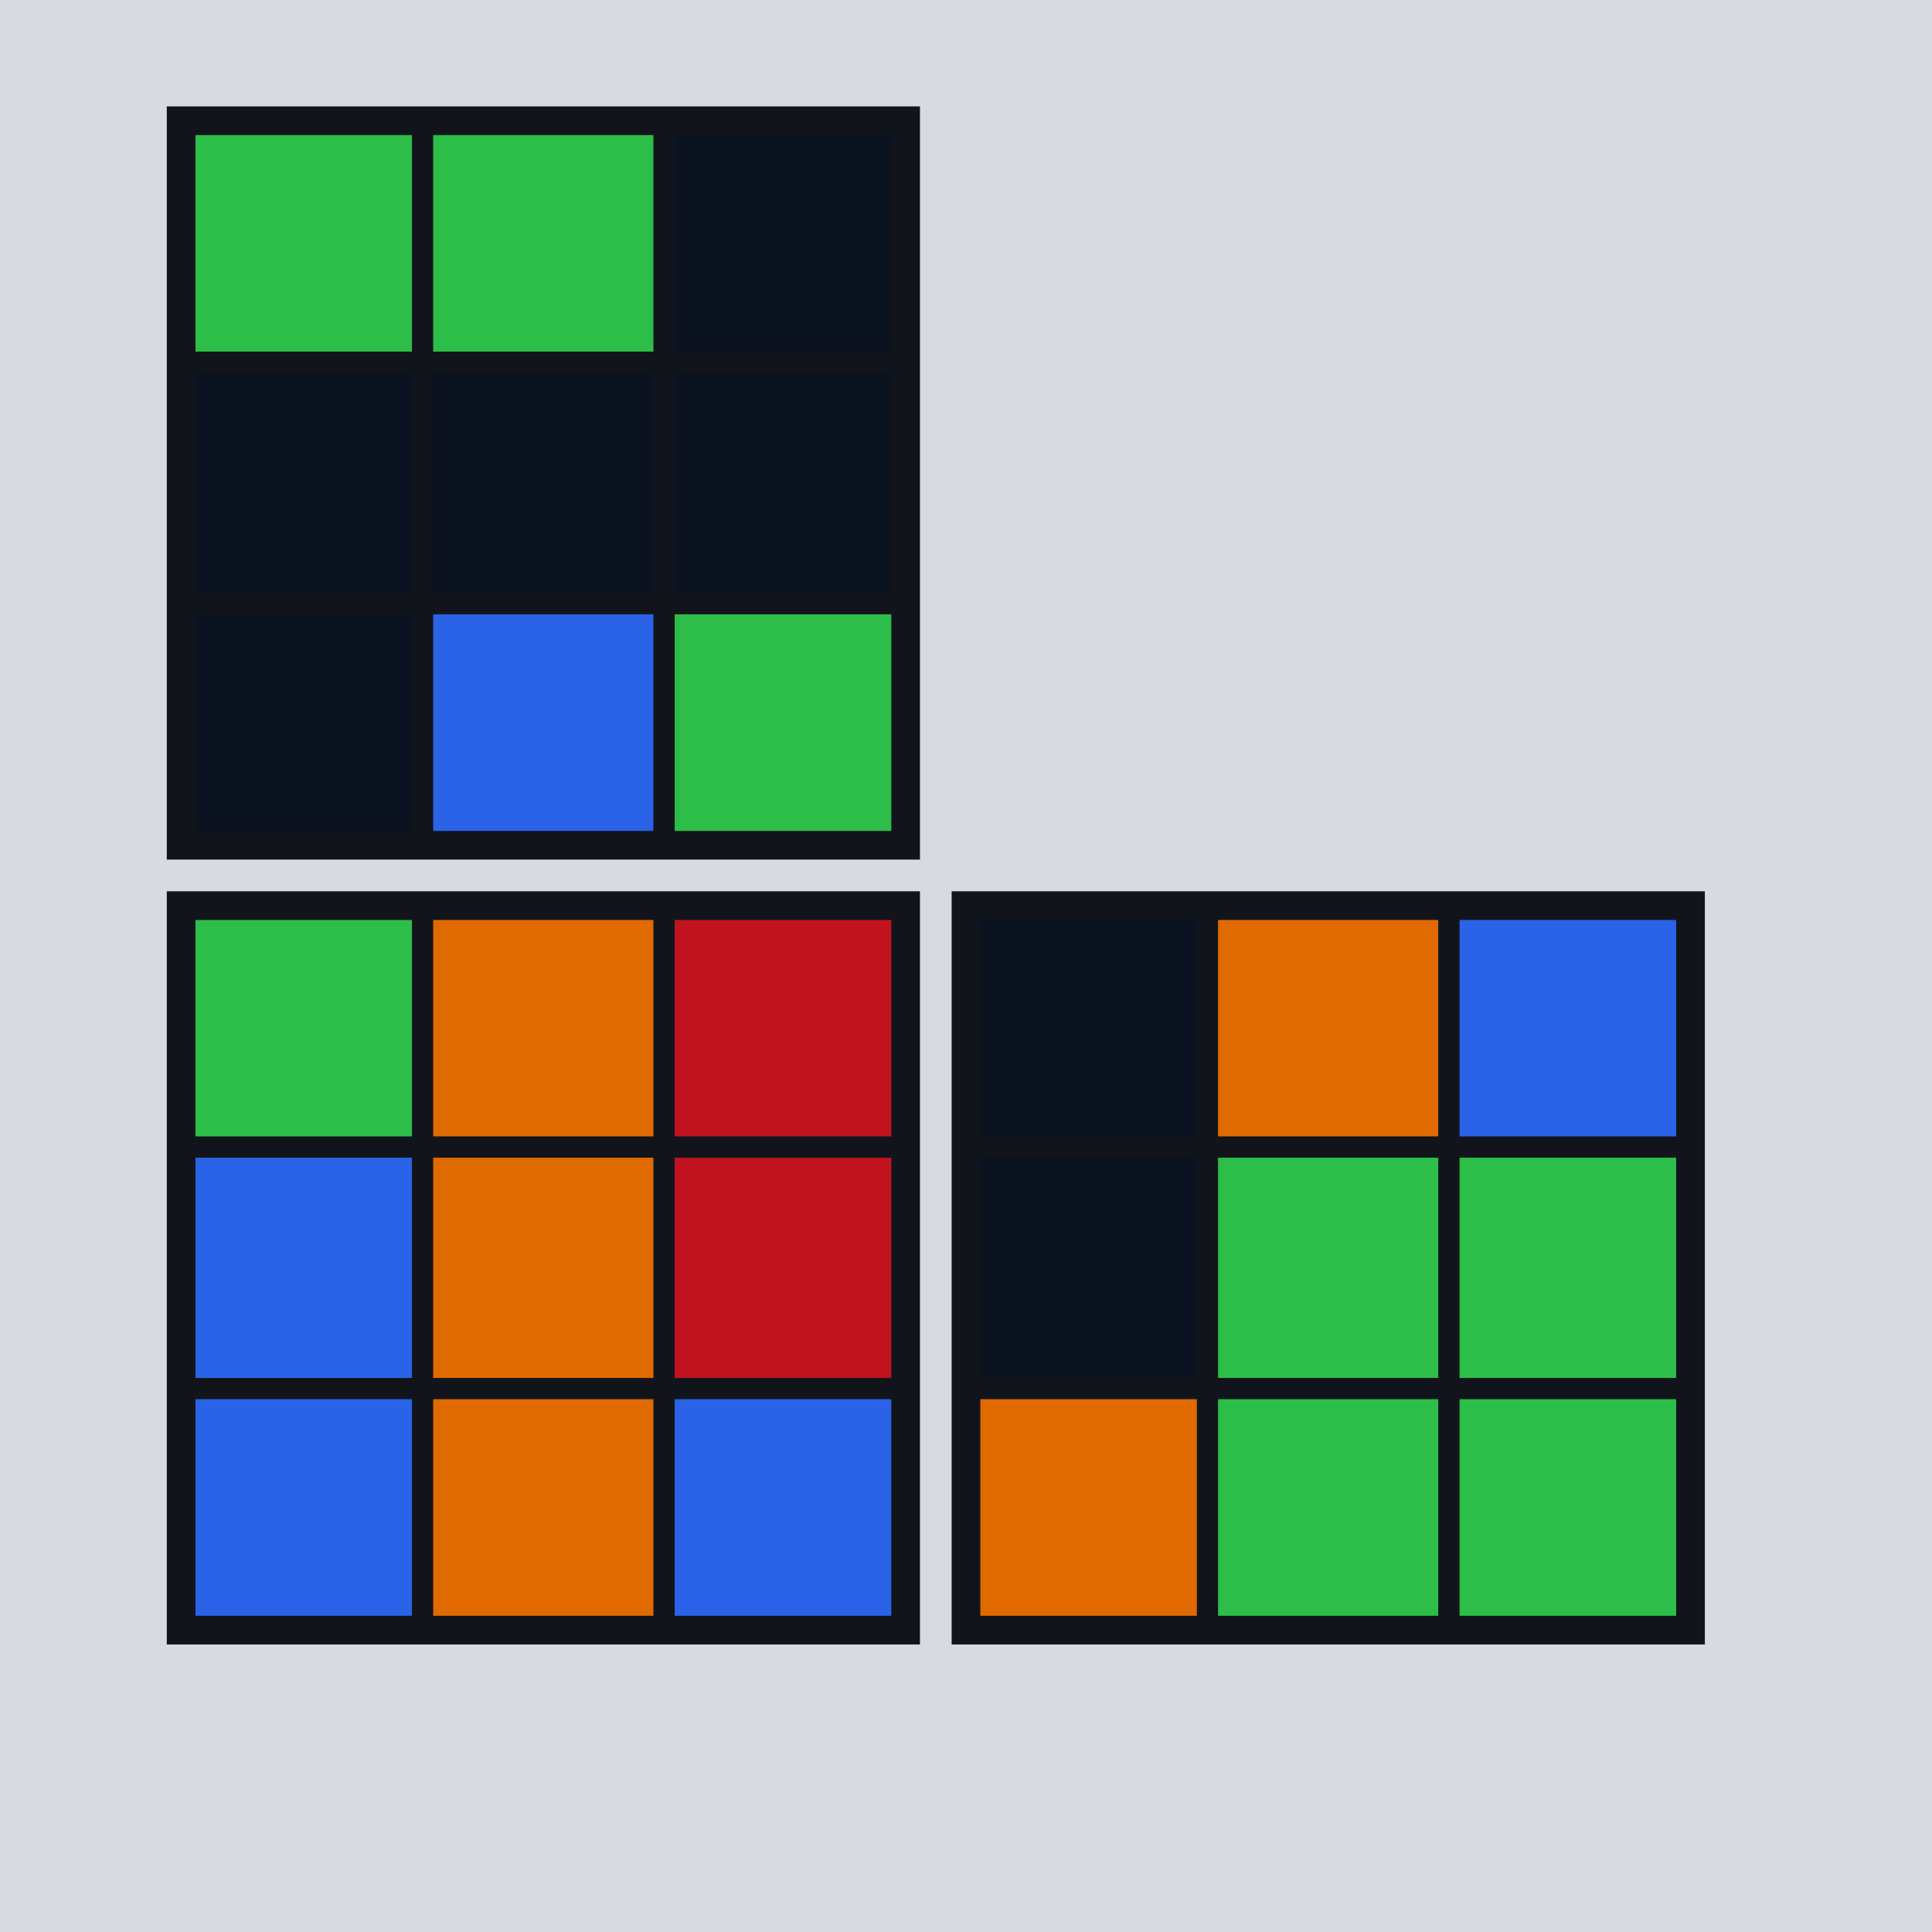
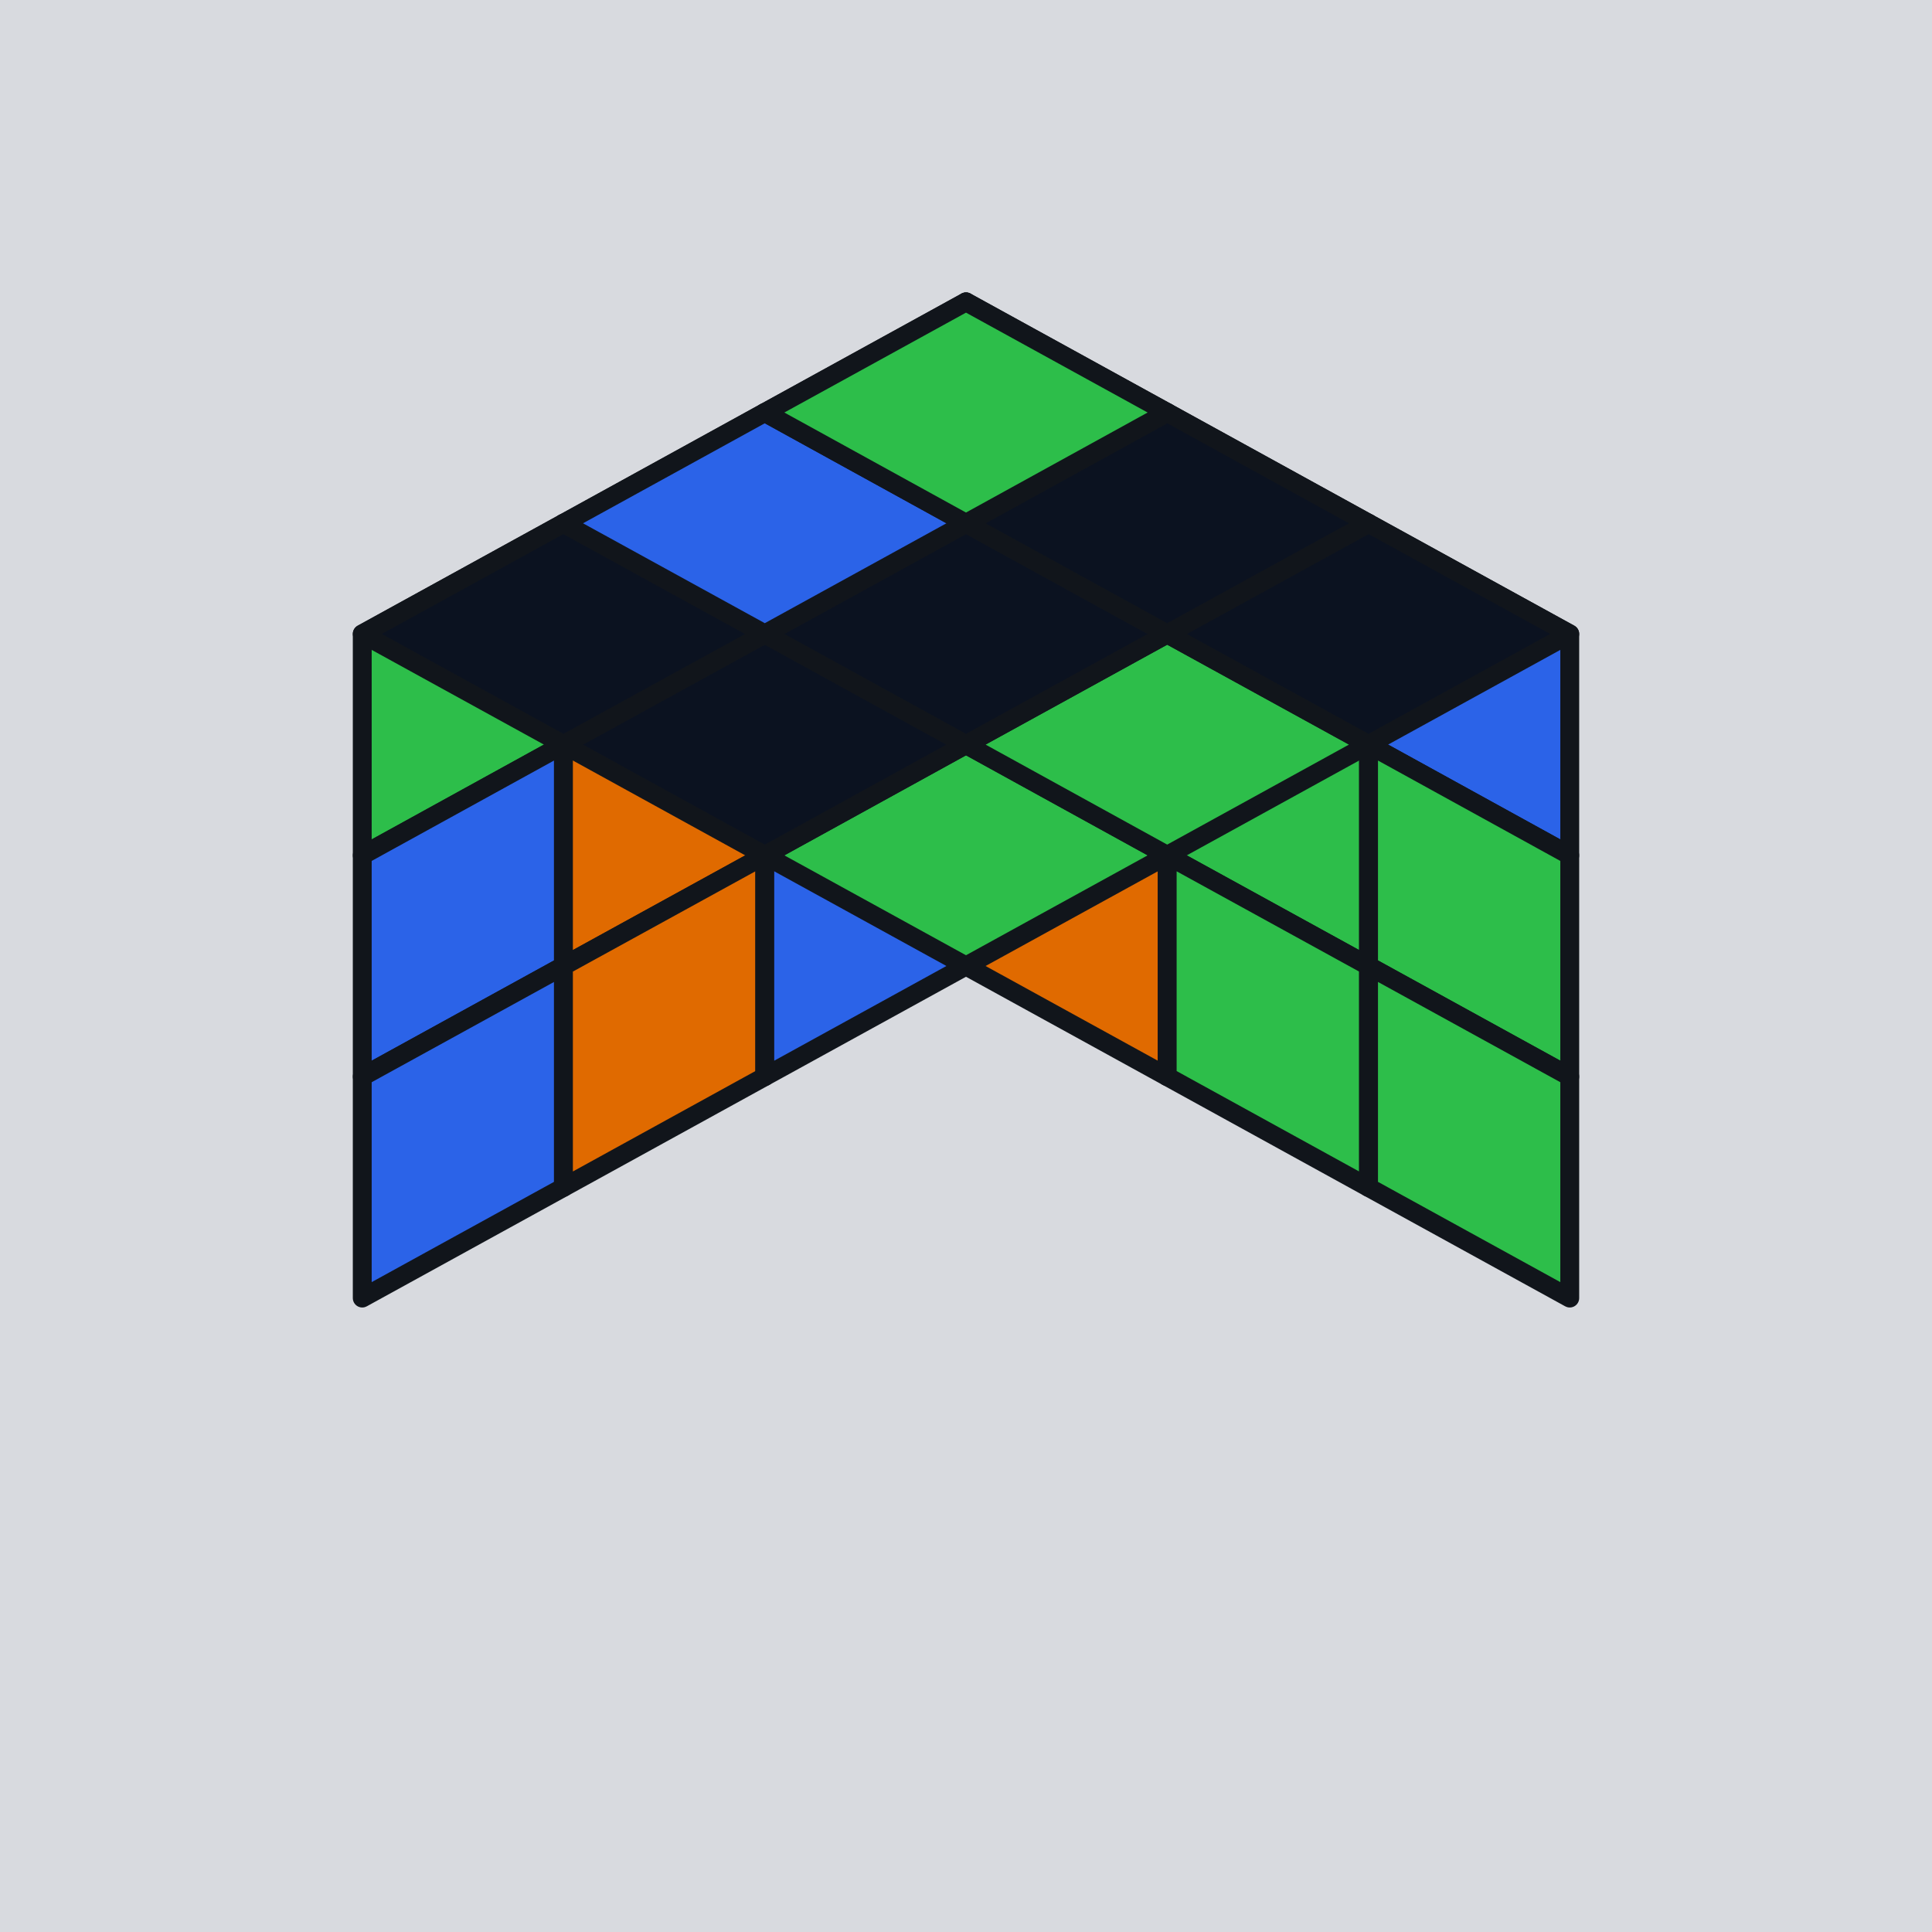
<svg xmlns="http://www.w3.org/2000/svg" viewBox="0 0 128 128">
  <rect x="0" y="0" width="128" height="128" fill="#D8DADF" />
-   <rect x="12" y="8" width="16" height="16" fill="#2DBE4A" stroke="#11151B" stroke-width="1.4" />
-   <rect x="28" y="8" width="16" height="16" fill="#2DBE4A" stroke="#11151B" stroke-width="1.4" />
-   <rect x="44" y="8" width="16" height="16" fill="#0B1220" stroke="#11151B" stroke-width="1.4" />
-   <rect x="12" y="24" width="16" height="16" fill="#0B1220" stroke="#11151B" stroke-width="1.4" />
-   <rect x="28" y="24" width="16" height="16" fill="#0B1220" stroke="#11151B" stroke-width="1.4" />
-   <rect x="44" y="24" width="16" height="16" fill="#0B1220" stroke="#11151B" stroke-width="1.4" />
-   <rect x="12" y="40" width="16" height="16" fill="#0B1220" stroke="#11151B" stroke-width="1.4" />
-   <rect x="28" y="40" width="16" height="16" fill="#2B63E8" stroke="#11151B" stroke-width="1.4" />
-   <rect x="44" y="40" width="16" height="16" fill="#2DBE4A" stroke="#11151B" stroke-width="1.4" />
-   <rect x="12" y="8" width="48" height="48" fill="none" stroke="#11151B" stroke-width="1.9" />
-   <rect x="12" y="60" width="16" height="16" fill="#2DBE4A" stroke="#11151B" stroke-width="1.4" />
-   <rect x="28" y="60" width="16" height="16" fill="#E06A00" stroke="#11151B" stroke-width="1.4" />
-   <rect x="44" y="60" width="16" height="16" fill="#C1121F" stroke="#11151B" stroke-width="1.4" />
-   <rect x="12" y="76" width="16" height="16" fill="#2B63E8" stroke="#11151B" stroke-width="1.4" />
-   <rect x="28" y="76" width="16" height="16" fill="#E06A00" stroke="#11151B" stroke-width="1.4" />
-   <rect x="44" y="76" width="16" height="16" fill="#C1121F" stroke="#11151B" stroke-width="1.4" />
-   <rect x="12" y="92" width="16" height="16" fill="#2B63E8" stroke="#11151B" stroke-width="1.4" />
-   <rect x="28" y="92" width="16" height="16" fill="#E06A00" stroke="#11151B" stroke-width="1.4" />
-   <rect x="44" y="92" width="16" height="16" fill="#2B63E8" stroke="#11151B" stroke-width="1.4" />
-   <rect x="12" y="60" width="48" height="48" fill="none" stroke="#11151B" stroke-width="1.9" />
-   <rect x="64" y="60" width="16" height="16" fill="#0B1220" stroke="#11151B" stroke-width="1.4" />
-   <rect x="80" y="60" width="16" height="16" fill="#E06A00" stroke="#11151B" stroke-width="1.4" />
-   <rect x="96" y="60" width="16" height="16" fill="#2B63E8" stroke="#11151B" stroke-width="1.4" />
-   <rect x="64" y="76" width="16" height="16" fill="#0B1220" stroke="#11151B" stroke-width="1.4" />
-   <rect x="80" y="76" width="16" height="16" fill="#2DBE4A" stroke="#11151B" stroke-width="1.4" />
-   <rect x="96" y="76" width="16" height="16" fill="#2DBE4A" stroke="#11151B" stroke-width="1.4" />
-   <rect x="64" y="92" width="16" height="16" fill="#E06A00" stroke="#11151B" stroke-width="1.4" />
-   <rect x="80" y="92" width="16" height="16" fill="#2DBE4A" stroke="#11151B" stroke-width="1.4" />
-   <rect x="96" y="92" width="16" height="16" fill="#2DBE4A" stroke="#11151B" stroke-width="1.4" />
-   <rect x="64" y="60" width="48" height="48" fill="none" stroke="#11151B" stroke-width="1.9" />
+   <polygon points="24.00,42.00 37.33,34.67 37.33,49.33 24.00,56.67" fill="#2DBE4A" stroke="#11151B" stroke-width="1.25" stroke-linejoin="round" />
+   <polygon points="37.33,34.67 50.67,27.33 50.67,42.00 37.33,49.33" fill="#E06A00" stroke="#11151B" stroke-width="1.25" stroke-linejoin="round" />
+   <polygon points="50.67,27.33 64.00,20.00 64.00,34.67 50.67,42.00" fill="#C1121F" stroke="#11151B" stroke-width="1.25" stroke-linejoin="round" />
+   <polygon points="24.00,56.67 37.33,49.33 37.33,64.00 24.00,71.33" fill="#2B63E8" stroke="#11151B" stroke-width="1.25" stroke-linejoin="round" />
+   <polygon points="37.33,49.33 50.67,42.00 50.67,56.67 37.33,64.00" fill="#E06A00" stroke="#11151B" stroke-width="1.25" stroke-linejoin="round" />
+   <polygon points="50.67,42.00 64.00,34.67 64.00,49.33 50.67,56.67" fill="#C1121F" stroke="#11151B" stroke-width="1.25" stroke-linejoin="round" />
+   <polygon points="24.00,71.33 37.33,64.00 37.33,78.67 24.00,86.00" fill="#2B63E8" stroke="#11151B" stroke-width="1.25" stroke-linejoin="round" />
+   <polygon points="37.33,64.00 50.67,56.67 50.67,71.33 37.33,78.67" fill="#E06A00" stroke="#11151B" stroke-width="1.25" stroke-linejoin="round" />
+   <polygon points="50.67,56.67 64.00,49.33 64.00,64.00 50.67,71.33" fill="#2B63E8" stroke="#11151B" stroke-width="1.25" stroke-linejoin="round" />
+   <polygon points="64.00,20.00 77.33,27.33 77.33,42.00 64.00,34.67" fill="#0B1220" stroke="#11151B" stroke-width="1.25" stroke-linejoin="round" />
+   <polygon points="77.33,27.33 90.67,34.67 90.67,49.33 77.33,42.00" fill="#E06A00" stroke="#11151B" stroke-width="1.25" stroke-linejoin="round" />
+   <polygon points="90.67,34.67 104.00,42.00 104.00,56.67 90.67,49.33" fill="#2B63E8" stroke="#11151B" stroke-width="1.25" stroke-linejoin="round" />
+   <polygon points="64.00,34.67 77.33,42.00 77.33,56.67 64.00,49.33" fill="#0B1220" stroke="#11151B" stroke-width="1.25" stroke-linejoin="round" />
+   <polygon points="77.33,42.00 90.67,49.33 90.67,64.00 77.33,56.67" fill="#2DBE4A" stroke="#11151B" stroke-width="1.25" stroke-linejoin="round" />
+   <polygon points="90.67,49.33 104.00,56.67 104.00,71.33 90.67,64.00" fill="#2DBE4A" stroke="#11151B" stroke-width="1.25" stroke-linejoin="round" />
+   <polygon points="64.00,49.33 77.33,56.67 77.33,71.33 64.00,64.00" fill="#E06A00" stroke="#11151B" stroke-width="1.25" stroke-linejoin="round" />
+   <polygon points="77.33,56.67 90.67,64.00 90.67,78.67 77.33,71.33" fill="#2DBE4A" stroke="#11151B" stroke-width="1.25" stroke-linejoin="round" />
+   <polygon points="90.67,64.00 104.00,71.33 104.00,86.00 90.67,78.67" fill="#2DBE4A" stroke="#11151B" stroke-width="1.25" stroke-linejoin="round" />
+   <polygon points="64.00,64.00 77.33,56.67 64.00,49.33 50.67,56.67" fill="#2DBE4A" stroke="#11151B" stroke-width="1.25" stroke-linejoin="round" />
+   <polygon points="77.33,56.67 90.67,49.33 77.33,42.00 64.00,49.33" fill="#2DBE4A" stroke="#11151B" stroke-width="1.25" stroke-linejoin="round" />
+   <polygon points="90.67,49.33 104.00,42.00 90.67,34.67 77.33,42.00" fill="#0B1220" stroke="#11151B" stroke-width="1.25" stroke-linejoin="round" />
+   <polygon points="50.67,56.67 64.00,49.33 50.67,42.00 37.33,49.33" fill="#0B1220" stroke="#11151B" stroke-width="1.25" stroke-linejoin="round" />
+   <polygon points="64.00,49.33 77.33,42.00 64.00,34.67 50.67,42.00" fill="#0B1220" stroke="#11151B" stroke-width="1.25" stroke-linejoin="round" />
+   <polygon points="77.33,42.00 90.67,34.67 77.33,27.33 64.00,34.67" fill="#0B1220" stroke="#11151B" stroke-width="1.25" stroke-linejoin="round" />
+   <polygon points="37.33,49.33 50.67,42.00 37.33,34.67 24.00,42.00" fill="#0B1220" stroke="#11151B" stroke-width="1.25" stroke-linejoin="round" />
+   <polygon points="50.67,42.00 64.00,34.67 50.67,27.33 37.33,34.67" fill="#2B63E8" stroke="#11151B" stroke-width="1.25" stroke-linejoin="round" />
+   <polygon points="64.00,34.67 77.33,27.33 64.00,20.00 50.67,27.33" fill="#2DBE4A" stroke="#11151B" stroke-width="1.25" stroke-linejoin="round" />
</svg>
